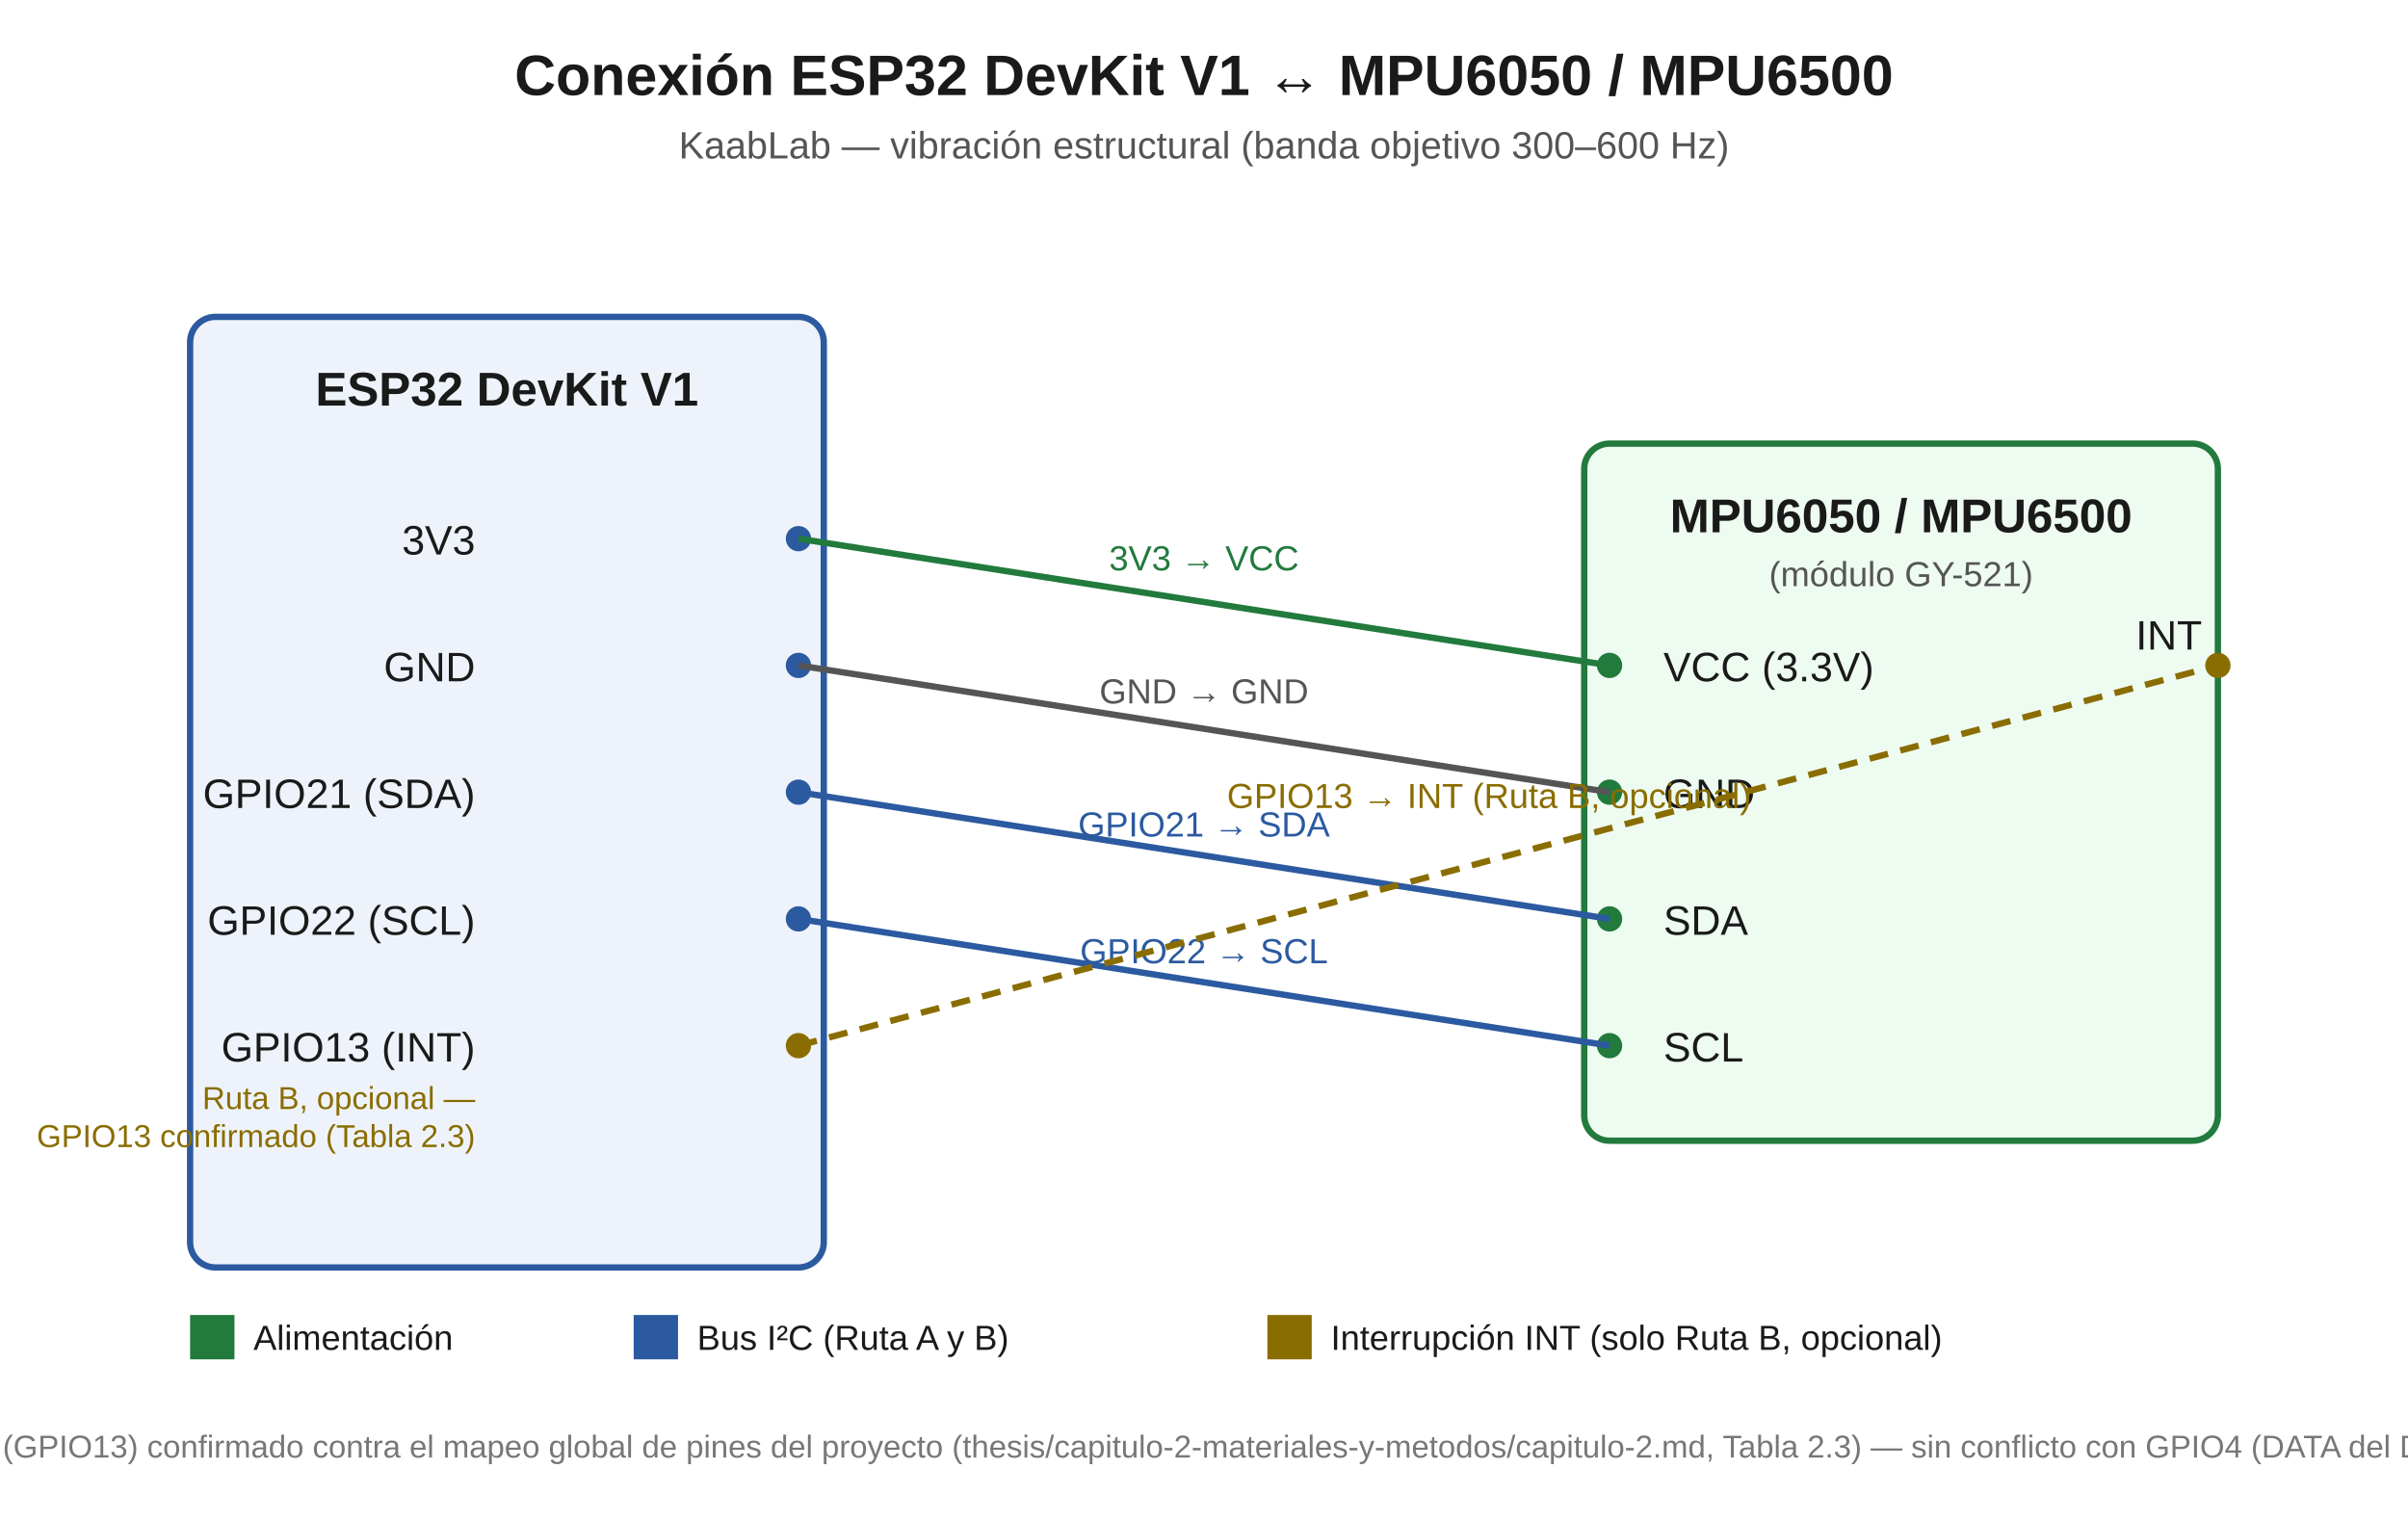
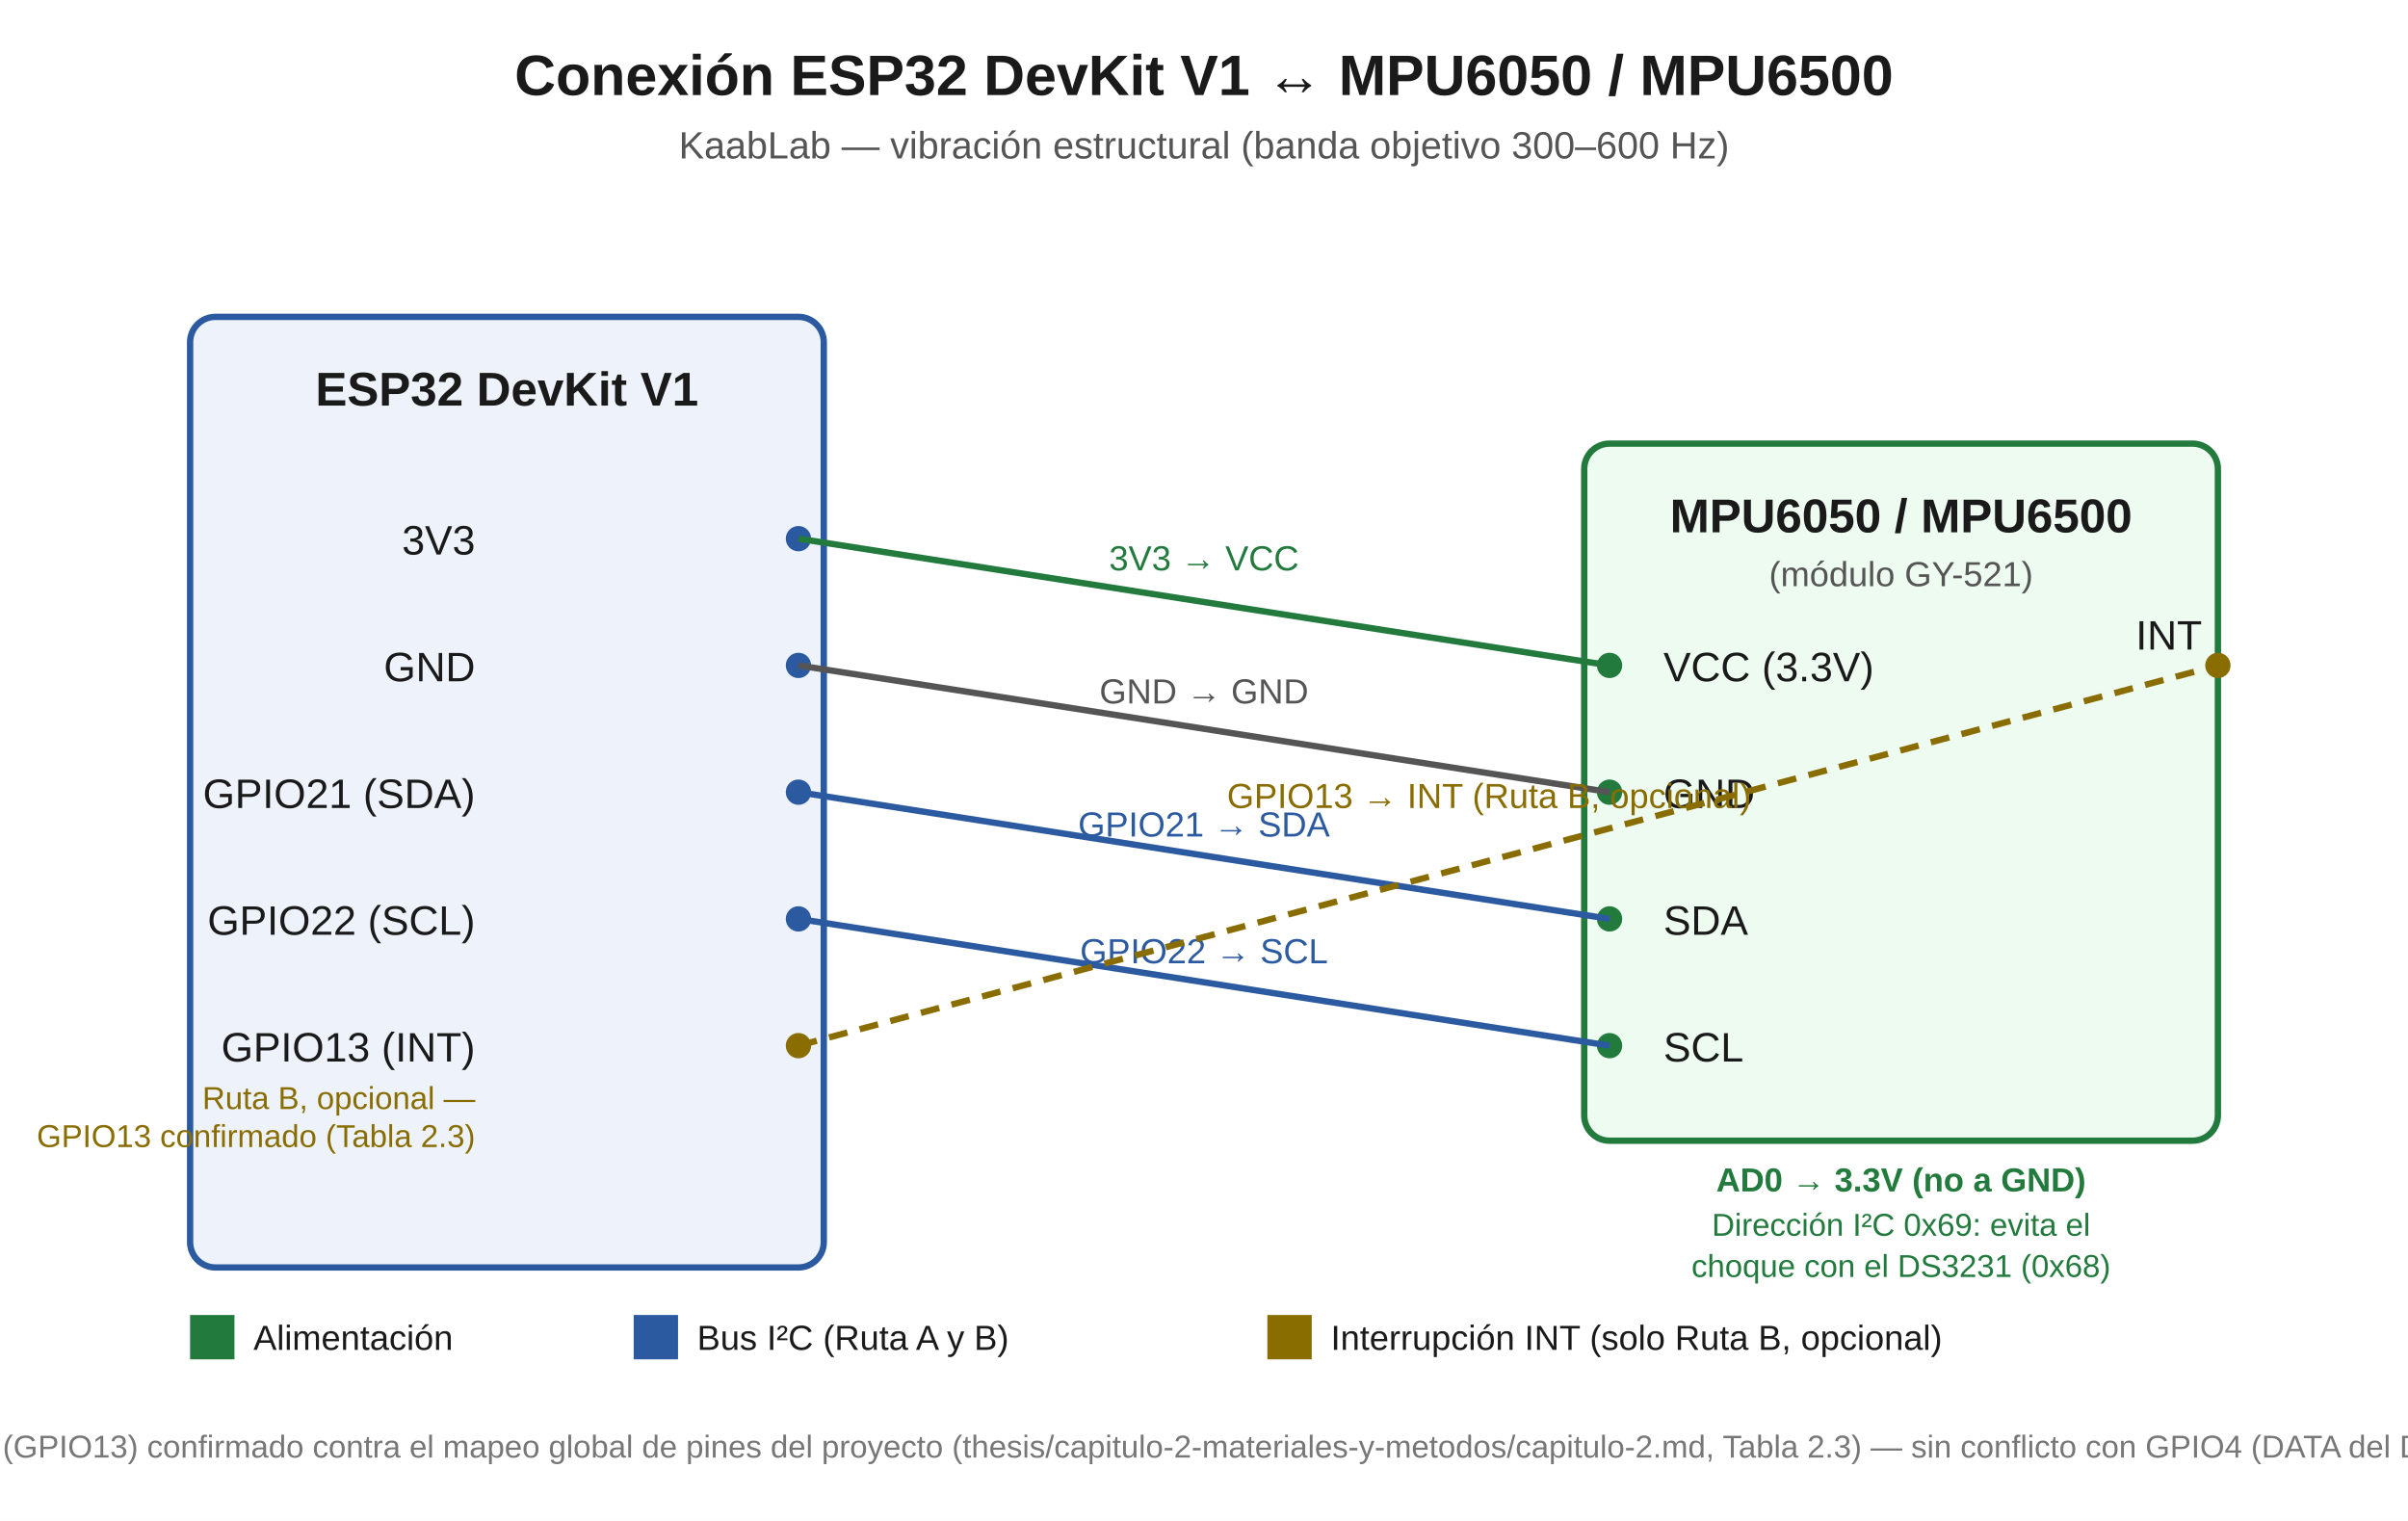
<svg xmlns="http://www.w3.org/2000/svg" viewBox="0 0 760 480" width="760" height="480" font-family="Segoe UI, Arial, sans-serif">
  <rect x="0" y="0" width="760" height="480" fill="#ffffff" />
  <text x="380" y="30" text-anchor="middle" font-size="18" font-weight="bold" fill="#1a1a1a">
    Conexión ESP32 DevKit V1 ↔ MPU6050 / MPU6500
  </text>
  <text x="380" y="50" text-anchor="middle" font-size="12" fill="#555555">
    KaabLab — vibración estructural (banda objetivo 300–600 Hz)
  </text>
  <rect x="60" y="100" width="200" height="300" rx="8" fill="#eef3fb" stroke="#2c5aa0" stroke-width="2" />
  <text x="160" y="128" text-anchor="middle" font-size="15" font-weight="bold" fill="#1a1a1a">ESP32 DevKit V1</text>
  <circle cx="252" cy="170" r="4" fill="#2c5aa0" />
  <text x="150" y="175" text-anchor="end" font-size="13" fill="#1a1a1a">3V3</text>
  <circle cx="252" cy="210" r="4" fill="#2c5aa0" />
  <text x="150" y="215" text-anchor="end" font-size="13" fill="#1a1a1a">GND</text>
  <circle cx="252" cy="250" r="4" fill="#2c5aa0" />
  <text x="150" y="255" text-anchor="end" font-size="13" fill="#1a1a1a">GPIO21 (SDA)</text>
  <circle cx="252" cy="290" r="4" fill="#2c5aa0" />
  <text x="150" y="295" text-anchor="end" font-size="13" fill="#1a1a1a">GPIO22 (SCL)</text>
  <circle cx="252" cy="330" r="4" fill="#8a6d00" />
  <text x="150" y="335" text-anchor="end" font-size="13" fill="#1a1a1a">GPIO13 (INT)</text>
  <text x="150" y="350" text-anchor="end" font-size="10" fill="#8a6d00">Ruta B, opcional —</text>
  <text x="150" y="362" text-anchor="end" font-size="10" fill="#8a6d00">GPIO13 confirmado (Tabla 2.3)</text>
  <rect x="500" y="140" width="200" height="220" rx="8" fill="#eefbf1" stroke="#227a3d" stroke-width="2" />
  <text x="600" y="168" text-anchor="middle" font-size="15" font-weight="bold" fill="#1a1a1a">MPU6050 / MPU6500</text>
  <text x="600" y="185" text-anchor="middle" font-size="11" fill="#555555">(módulo GY-521)</text>
  <circle cx="508" cy="210" r="4" fill="#227a3d" />
  <text x="525" y="215" font-size="13" fill="#1a1a1a">VCC (3.3V)</text>
  <circle cx="508" cy="250" r="4" fill="#227a3d" />
  <text x="525" y="255" font-size="13" fill="#1a1a1a">GND</text>
  <circle cx="508" cy="290" r="4" fill="#227a3d" />
  <text x="525" y="295" font-size="13" fill="#1a1a1a">SDA</text>
  <circle cx="508" cy="330" r="4" fill="#227a3d" />
  <text x="525" y="335" font-size="13" fill="#1a1a1a">SCL</text>
  <circle cx="700" cy="210" r="4" fill="#8a6d00" />
  <text x="695" y="205" text-anchor="end" font-size="13" fill="#1a1a1a">INT</text>
+   <text x="600" y="376" text-anchor="middle" font-size="10.5" font-weight="bold" fill="#227a3d">AD0 → 3.3V (no a GND)</text>
+   <text x="600" y="390" text-anchor="middle" font-size="10" fill="#227a3d">Dirección I²C 0x69: evita el</text>
+   <text x="600" y="403" text-anchor="middle" font-size="10" fill="#227a3d">choque con el DS3231 (0x68)</text>
  <line x1="252" y1="170" x2="508" y2="210" stroke="#227a3d" stroke-width="2" />
  <text x="380" y="180" text-anchor="middle" font-size="11" fill="#227a3d">3V3 → VCC</text>
  <line x1="252" y1="210" x2="508" y2="250" stroke="#555555" stroke-width="2" />
  <text x="380" y="222" text-anchor="middle" font-size="11" fill="#555555">GND → GND</text>
  <line x1="252" y1="250" x2="508" y2="290" stroke="#2c5aa0" stroke-width="2" />
  <text x="380" y="264" text-anchor="middle" font-size="11" fill="#2c5aa0">GPIO21 → SDA</text>
  <line x1="252" y1="290" x2="508" y2="330" stroke="#2c5aa0" stroke-width="2" />
  <text x="380" y="304" text-anchor="middle" font-size="11" fill="#2c5aa0">GPIO22 → SCL</text>
  <line x1="252" y1="330" x2="700" y2="210" stroke="#8a6d00" stroke-width="2" stroke-dasharray="6,4" />
  <text x="470" y="255" text-anchor="middle" font-size="11" fill="#8a6d00">GPIO13 → INT (Ruta B, opcional)</text>
  <rect x="60" y="415" width="14" height="14" fill="#227a3d" />
  <text x="80" y="426" font-size="11" fill="#1a1a1a">Alimentación</text>
  <rect x="200" y="415" width="14" height="14" fill="#2c5aa0" />
  <text x="220" y="426" font-size="11" fill="#1a1a1a">Bus I²C (Ruta A y B)</text>
  <rect x="400" y="415" width="14" height="14" fill="#8a6d00" />
  <text x="420" y="426" font-size="11" fill="#1a1a1a">Interrupción INT (solo Ruta B, opcional)</text>
  <text x="380" y="460" text-anchor="middle" font-size="10" fill="#777777">
    Pin INT (GPIO13) confirmado contra el mapeo global de pines del proyecto (thesis/capitulo-2-materiales-y-metodos/capitulo-2.md, Tabla 2.3) — sin conflicto con GPIO4 (DATA del DHT22).
  </text>
</svg>
